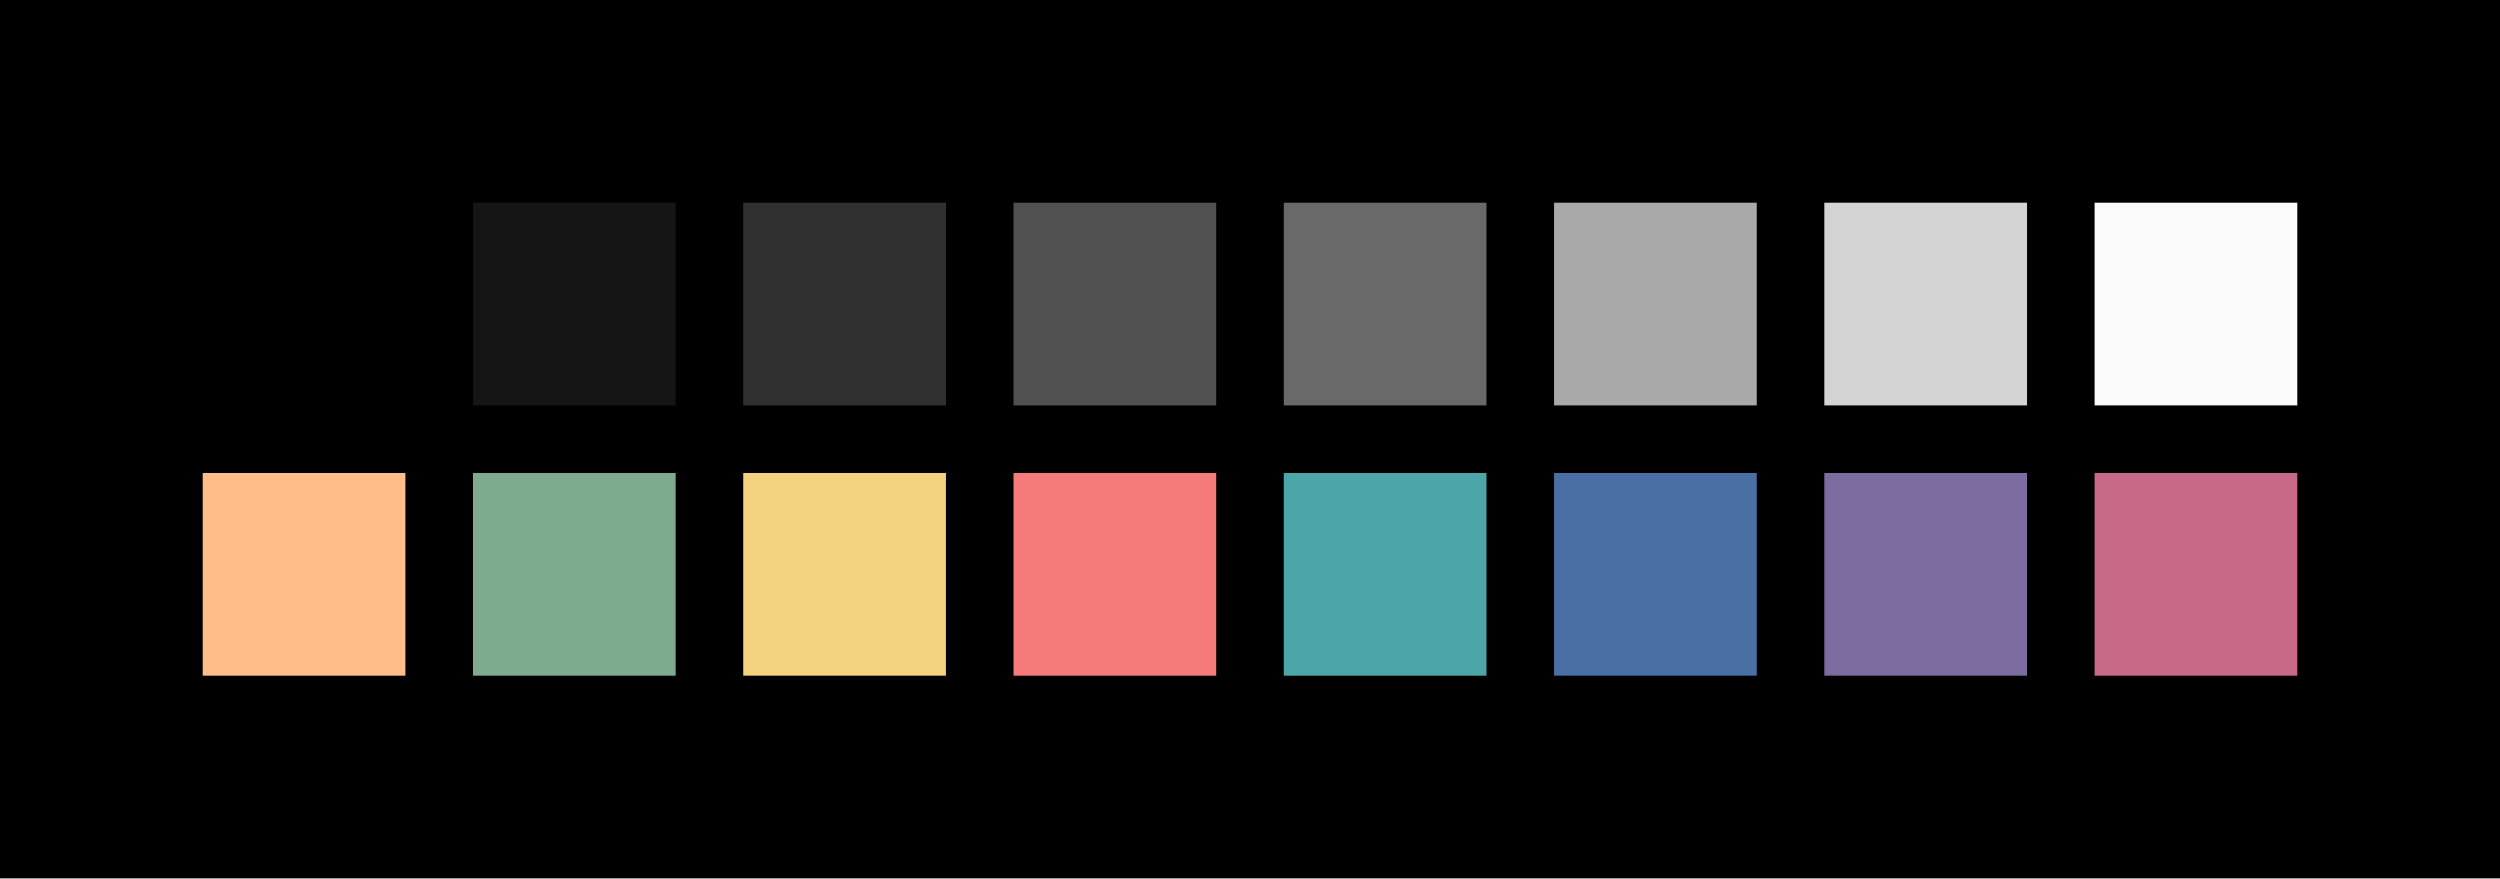
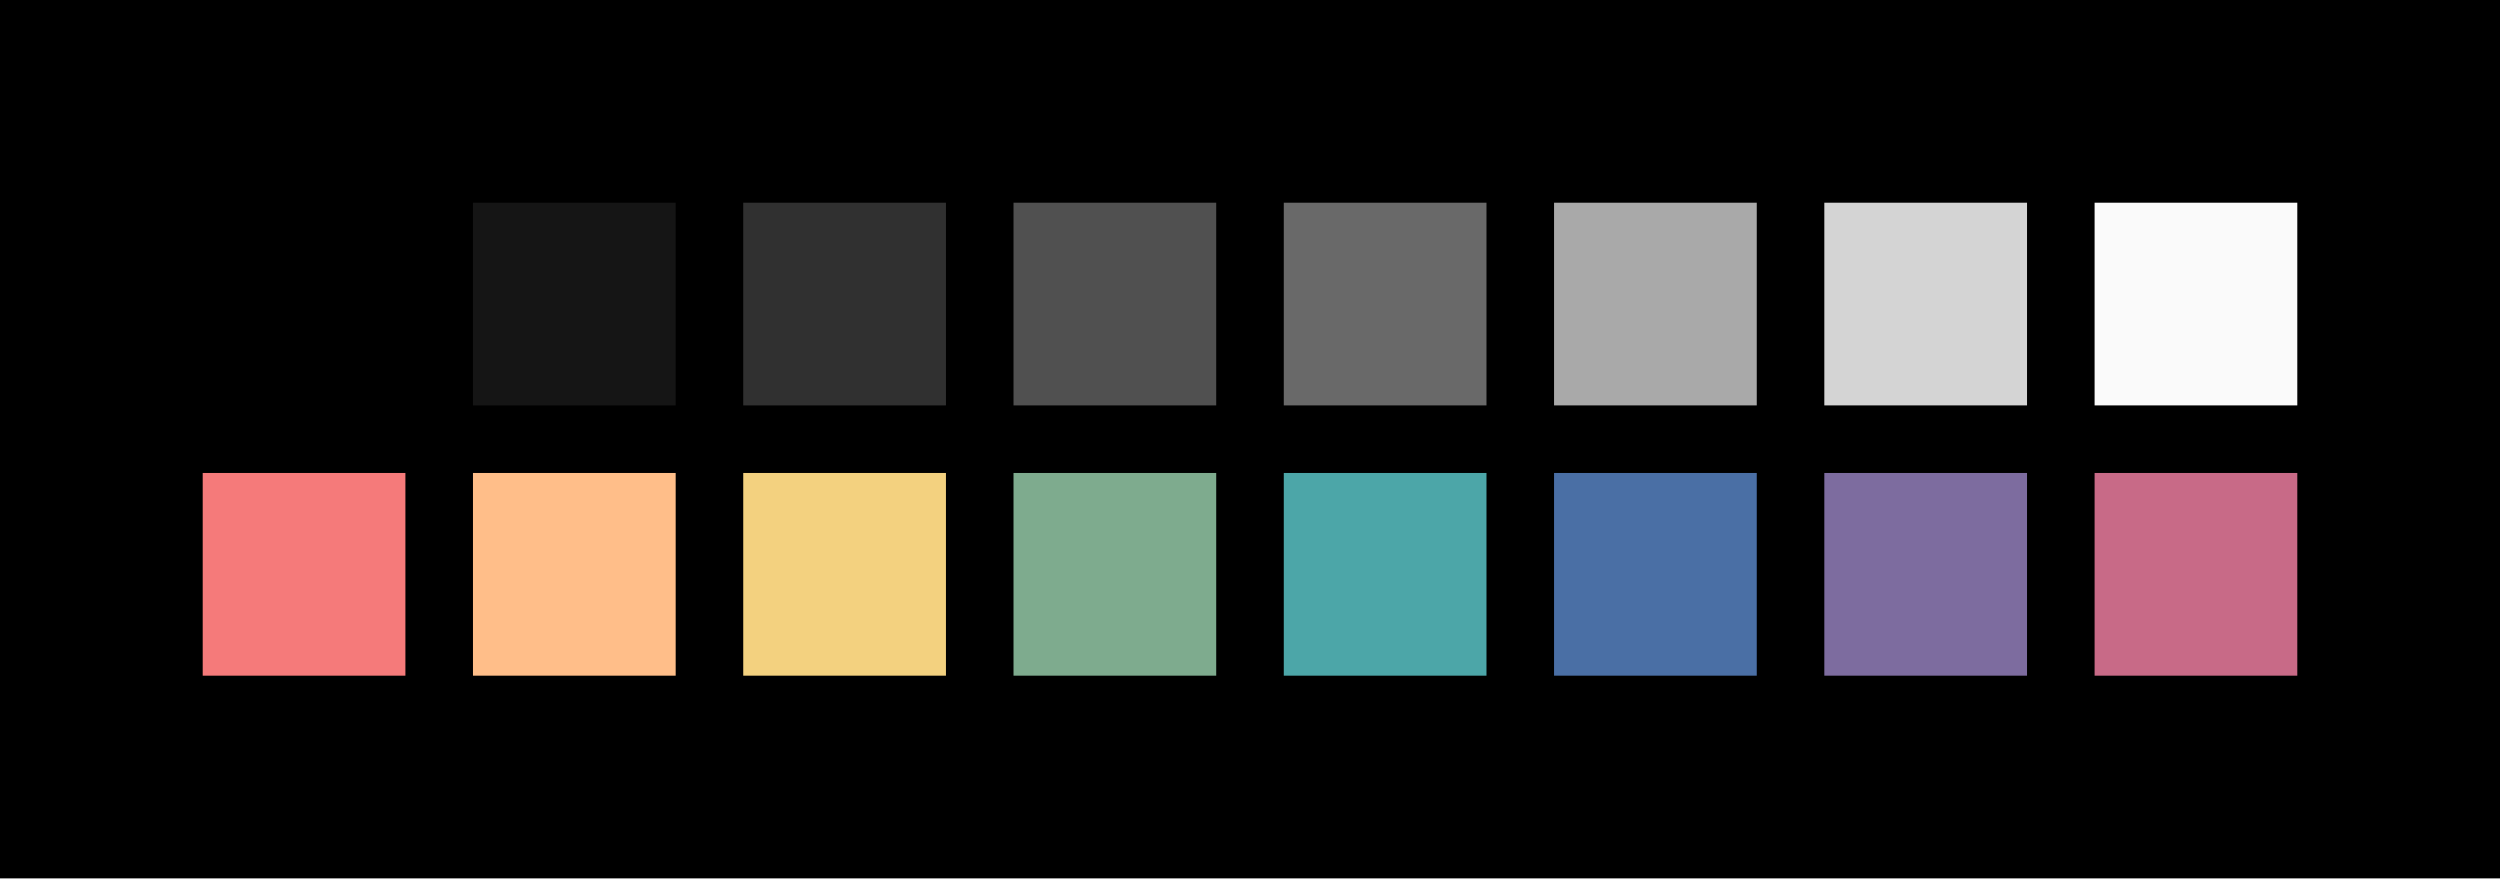
<svg xmlns="http://www.w3.org/2000/svg" width="555" height="195">
  <rect x="0" y="0" width="555" height="195" style="fill:#000000" />
  <rect x="45" y="45" width="45" height="45" style="fill:#000000" />
  <rect x="105" y="45" width="45" height="45" style="fill:#151515" />
  <rect x="165" y="45" width="45" height="45" style="fill:#303030" />
  <rect x="225" y="45" width="45" height="45" style="fill:#505050" />
  <rect x="285" y="45" width="45" height="45" style="fill:#696969" />
  <rect x="345" y="45" width="45" height="45" style="fill:#a9a9a9" />
  <rect x="405" y="45" width="45" height="45" style="fill:#d4d4d4" />
  <rect x="465" y="45" width="45" height="45" style="fill:#fafafa" />
-   <rect x="45" y="105" width="45" height="45" style="fill:#ffbe89" />
-   <rect x="105" y="105" width="45" height="45" style="fill:#7eab8e" />
+   <rect x="45" y="105" width="45" height="45" style="fill:#f57a7a" />
+   <rect x="105" y="105" width="45" height="45" style="fill:#ffbe89" />
  <rect x="165" y="105" width="45" height="45" style="fill:#f3d17f" />
-   <rect x="225" y="105" width="45" height="45" style="fill:#f57a7a" />
+   <rect x="225" y="105" width="45" height="45" style="fill:#7eab8e" />
  <rect x="285" y="105" width="45" height="45" style="fill:#4ca6a8" />
  <rect x="345" y="105" width="45" height="45" style="fill:#4a6fa5" />
  <rect x="405" y="105" width="45" height="45" style="fill:#7d6c9f" />
  <rect x="465" y="105" width="45" height="45" style="fill:#c86a87" />
</svg>
